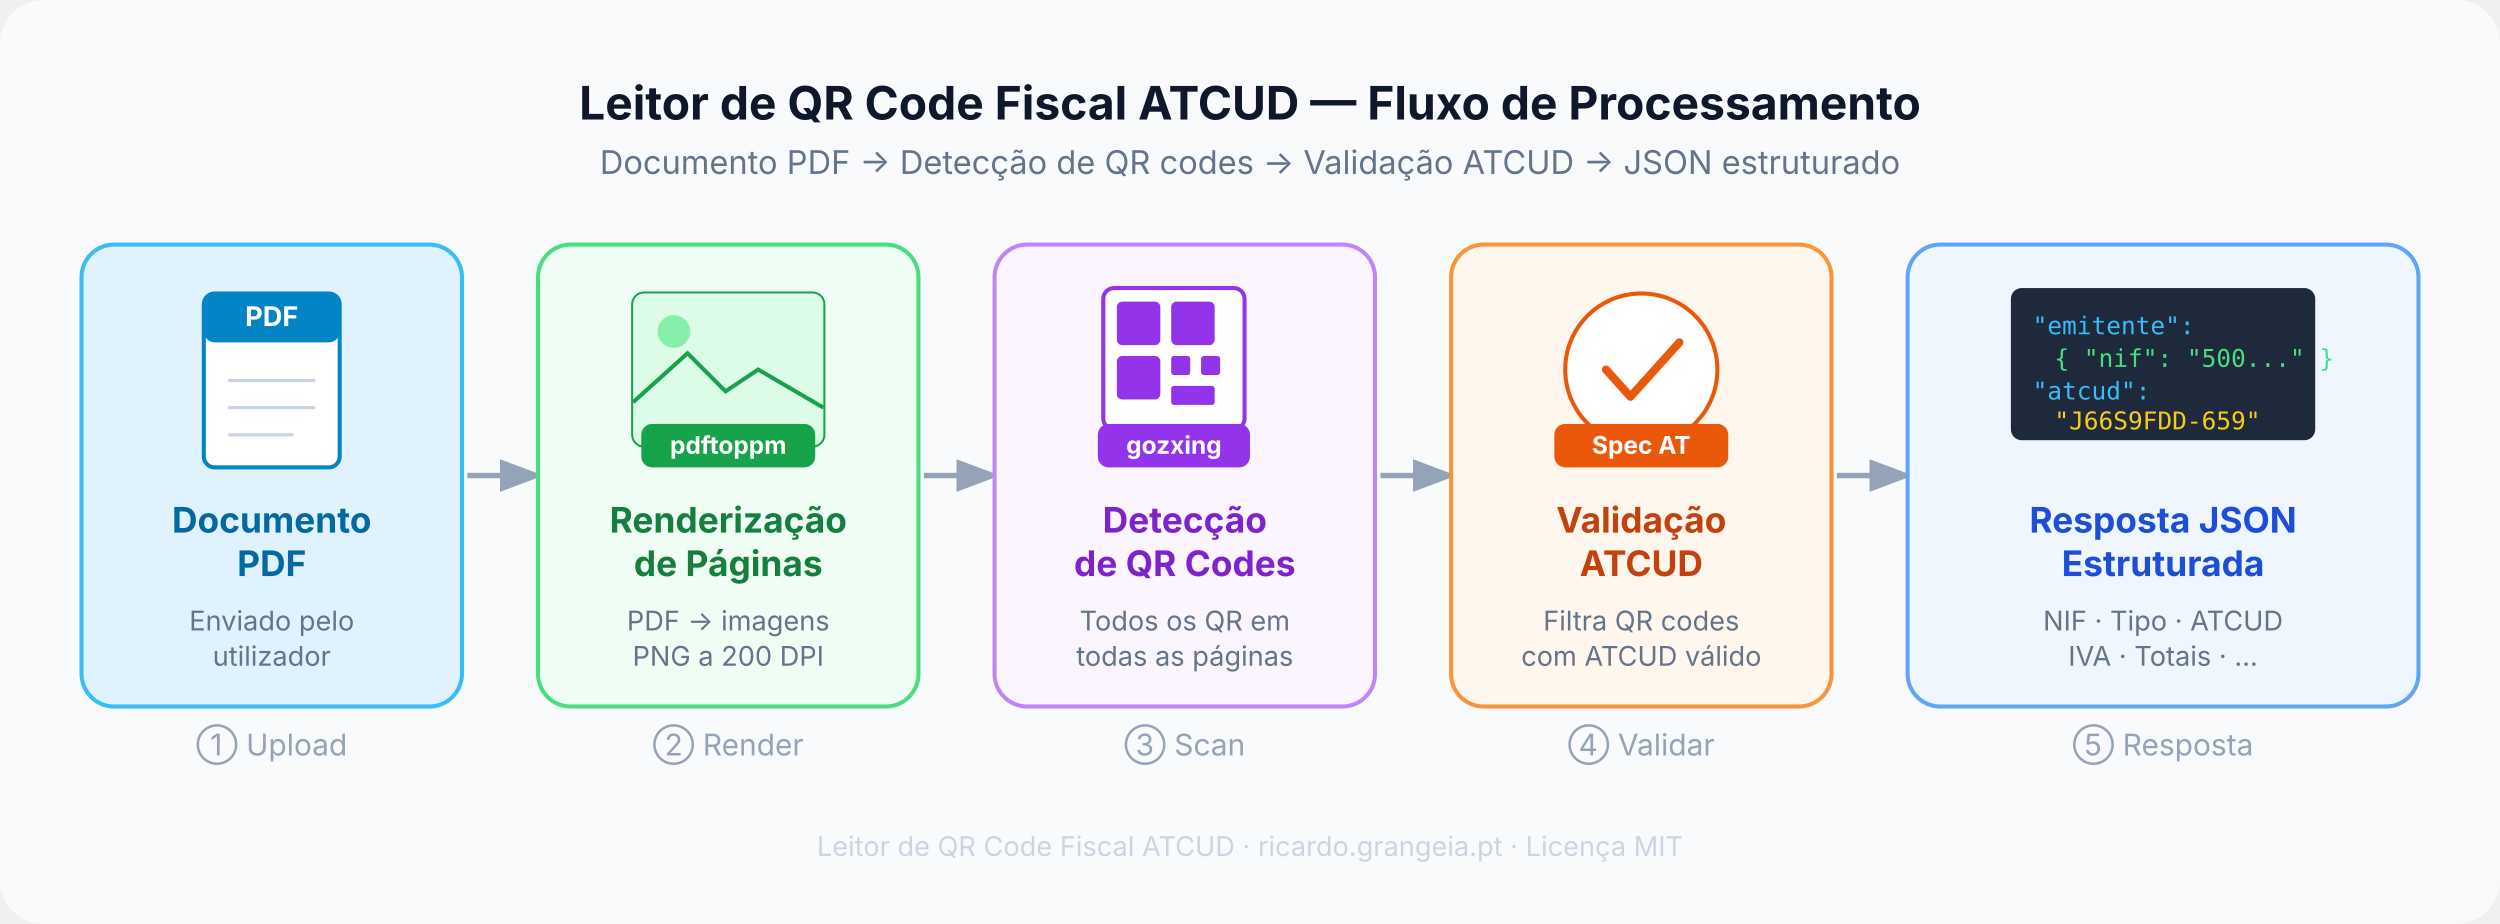
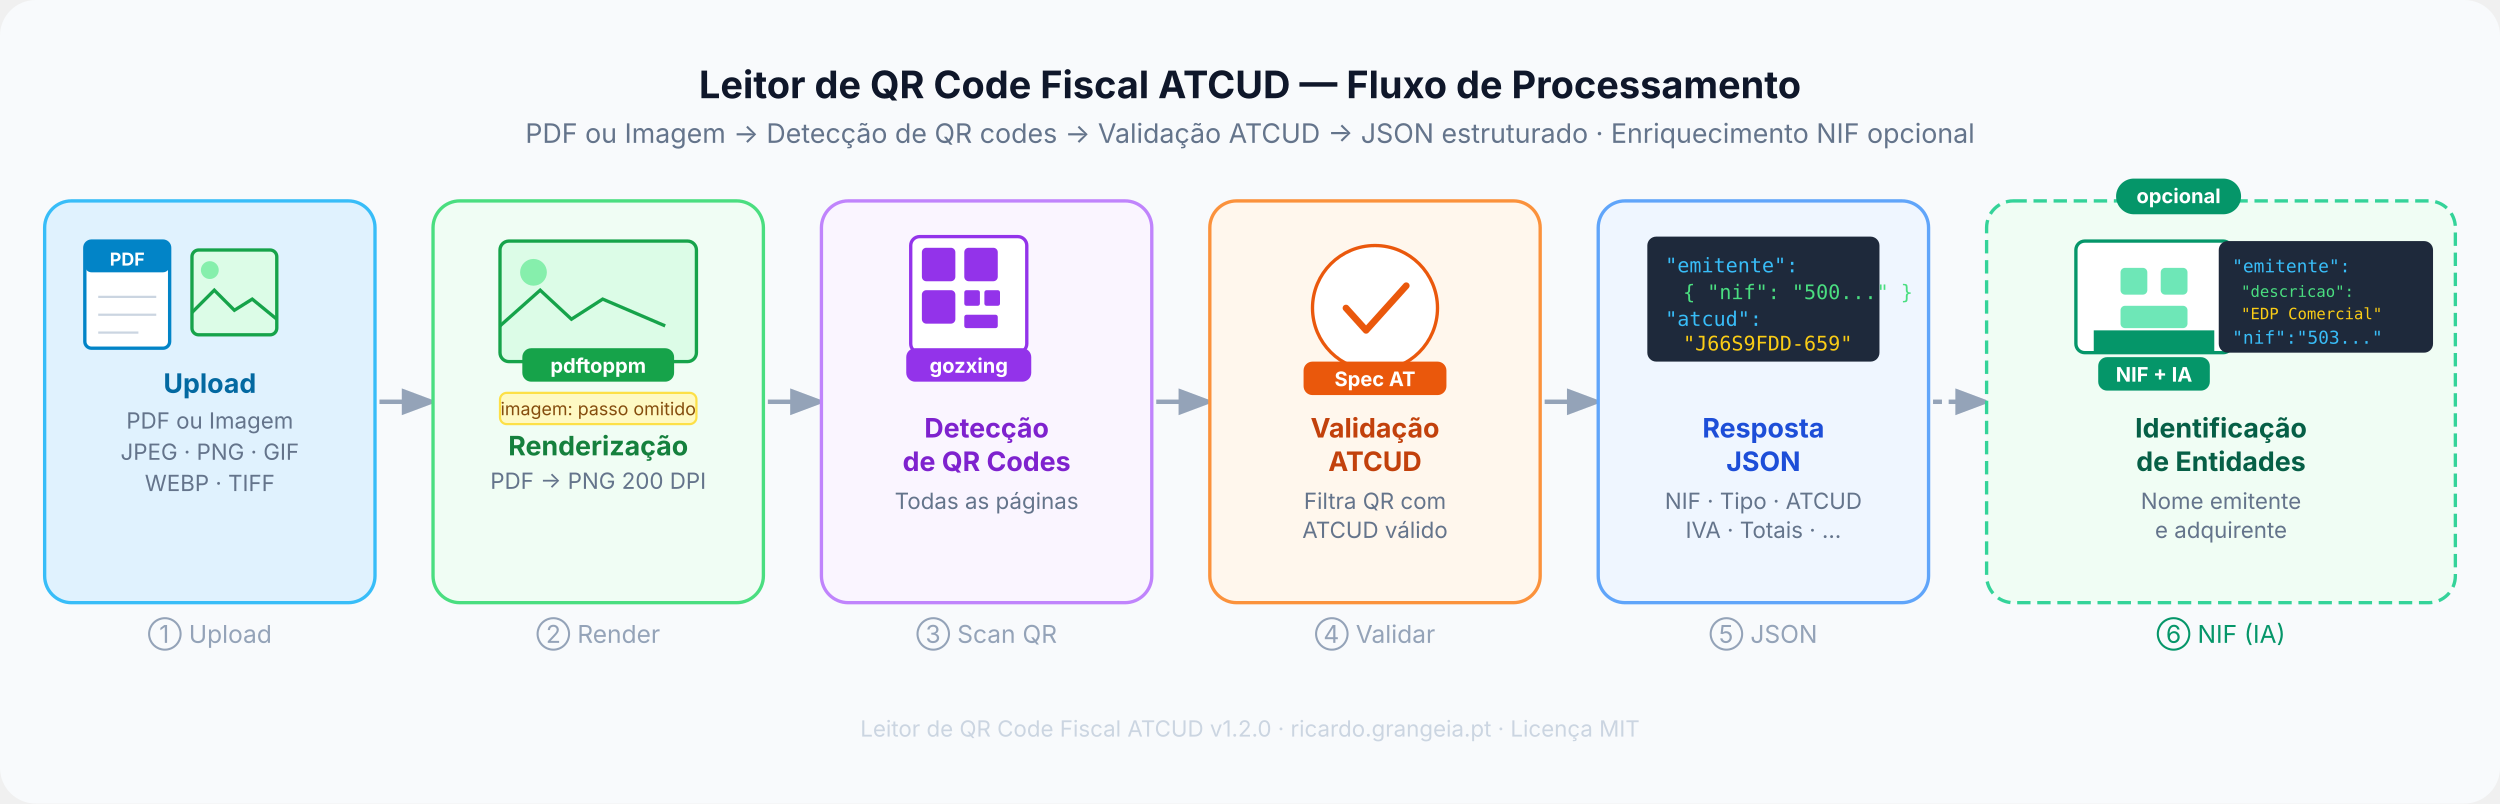
- <svg xmlns="http://www.w3.org/2000/svg" viewBox="0 0 920 340" width="920" height="340" font-family="system-ui, -apple-system, sans-serif">
-   <rect width="920" height="340" rx="16" fill="#f8fafc" />
-   <text x="460" y="44" text-anchor="middle" font-size="17" font-weight="700" fill="#0f172a">
+ <svg xmlns="http://www.w3.org/2000/svg" viewBox="0 0 1120 360" width="1120" height="360" font-family="system-ui, -apple-system, sans-serif">
+   <rect width="1120" height="360" rx="16" fill="#f8fafc" />
+   <text x="560" y="44" text-anchor="middle" font-size="17" font-weight="700" fill="#0f172a">
    Leitor de QR Code Fiscal ATCUD — Fluxo de Processamento
  </text>
-   <text x="460" y="64" text-anchor="middle" font-size="12" fill="#64748b">
-     Documento PDF → Detecção de QR codes → Validação ATCUD → JSON estruturado
+   <text x="560" y="64" text-anchor="middle" font-size="12" fill="#64748b">
+     PDF ou Imagem → Detecção de QR codes → Validação ATCUD → JSON estruturado · Enriquecimento NIF opcional
  </text>
-   <rect x="30" y="90" width="140" height="170" rx="12" fill="#e0f2fe" stroke="#38bdf8" stroke-width="1.5" />
-   <rect x="75" y="108" width="50" height="64" rx="4" fill="#fff" stroke="#0284c7" stroke-width="1.5" />
-   <rect x="75" y="108" width="50" height="18" rx="4" fill="#0284c7" />
-   <text x="100" y="120" text-anchor="middle" font-size="10" font-weight="700" fill="#fff">PDF</text>
-   <line x1="84" y1="140" x2="116" y2="140" stroke="#cbd5e1" stroke-width="1.2" />
-   <line x1="84" y1="150" x2="116" y2="150" stroke="#cbd5e1" stroke-width="1.2" />
-   <line x1="84" y1="160" x2="108" y2="160" stroke="#cbd5e1" stroke-width="1.2" />
-   <text x="100" y="196" text-anchor="middle" font-size="13" font-weight="700" fill="#0369a1">Documento</text>
-   <text x="100" y="212" text-anchor="middle" font-size="13" font-weight="700" fill="#0369a1">PDF</text>
-   <text x="100" y="232" text-anchor="middle" font-size="10" fill="#64748b">Enviado pelo</text>
-   <text x="100" y="245" text-anchor="middle" font-size="10" fill="#64748b">utilizador</text>
-   <path d="M172 175 L196 175" stroke="#94a3b8" stroke-width="2" marker-end="url(#seta)" />
-   <rect x="198" y="90" width="140" height="170" rx="12" fill="#f0fdf4" stroke="#4ade80" stroke-width="1.5" />
-   <rect x="233" y="108" width="70" height="56" rx="4" fill="#fff" stroke="#16a34a" stroke-width="1.5" />
-   <rect x="233" y="108" width="70" height="56" rx="4" fill="#dcfce7" />
-   <circle cx="248" cy="122" r="6" fill="#86efac" />
-   <path d="M233 148 l20-18 14 14 12-8 24 14" fill="none" stroke="#16a34a" stroke-width="1.5" />
-   <rect x="236" y="156" width="64" height="16" rx="4" fill="#16a34a" />
+   <rect x="20" y="90" width="148" height="180" rx="12" fill="#e0f2fe" stroke="#38bdf8" stroke-width="1.5" />
+   <rect x="38" y="108" width="38" height="48" rx="3" fill="#fff" stroke="#0284c7" stroke-width="1.5" />
+   <rect x="38" y="108" width="38" height="14" rx="3" fill="#0284c7" />
+   <text x="57" y="119" text-anchor="middle" font-size="8" font-weight="700" fill="#fff">PDF</text>
+   <line x1="44" y1="133" x2="70" y2="133" stroke="#cbd5e1" stroke-width="1" />
+   <line x1="44" y1="141" x2="70" y2="141" stroke="#cbd5e1" stroke-width="1" />
+   <line x1="44" y1="149" x2="62" y2="149" stroke="#cbd5e1" stroke-width="1" />
+   <rect x="86" y="112" width="38" height="38" rx="3" fill="#dcfce7" stroke="#16a34a" stroke-width="1.5" />
+   <circle cx="94" cy="121" r="4" fill="#86efac" />
+   <path d="M86 140 l10-10 9 9 8-5 11 9" fill="none" stroke="#16a34a" stroke-width="1.5" />
+   <text x="94" y="176" text-anchor="middle" font-size="12" font-weight="700" fill="#0369a1">Upload</text>
+   <text x="94" y="192" text-anchor="middle" font-size="10" fill="#64748b">PDF ou Imagem</text>
+   <text x="94" y="206" text-anchor="middle" font-size="10" fill="#64748b">JPEG · PNG · GIF</text>
+   <text x="94" y="220" text-anchor="middle" font-size="10" fill="#64748b">WEBP · TIFF</text>
+   <path d="M170 180 L192 180" stroke="#94a3b8" stroke-width="2" marker-end="url(#seta)" />
+   <rect x="194" y="90" width="148" height="180" rx="12" fill="#f0fdf4" stroke="#4ade80" stroke-width="1.5" />
+   <rect x="224" y="108" width="88" height="54" rx="4" fill="#dcfce7" stroke="#16a34a" stroke-width="1.5" />
+   <circle cx="239" cy="122" r="6" fill="#86efac" />
+   <path d="M224 146 l18-16 14 13 14-9 28 12" fill="none" stroke="#16a34a" stroke-width="1.5" />
+   <rect x="234" y="156" width="68" height="15" rx="4" fill="#16a34a" />
  <text x="268" y="167" text-anchor="middle" font-size="9" font-weight="700" fill="#fff">pdftoppm</text>
-   <text x="268" y="196" text-anchor="middle" font-size="13" font-weight="700" fill="#15803d">Renderização</text>
-   <text x="268" y="212" text-anchor="middle" font-size="13" font-weight="700" fill="#15803d">de Páginas</text>
-   <text x="268" y="232" text-anchor="middle" font-size="10" fill="#64748b">PDF → imagens</text>
-   <text x="268" y="245" text-anchor="middle" font-size="10" fill="#64748b">PNG a 200 DPI</text>
-   <path d="M340 175 L364 175" stroke="#94a3b8" stroke-width="2" marker-end="url(#seta)" />
-   <rect x="366" y="90" width="140" height="170" rx="12" fill="#faf5ff" stroke="#c084fc" stroke-width="1.5" />
-   <rect x="406" y="106" width="52" height="52" rx="4" fill="#fff" stroke="#9333ea" stroke-width="1.5" />
-   <rect x="411" y="111" width="16" height="16" rx="2" fill="#9333ea" />
-   <rect x="431" y="111" width="16" height="16" rx="2" fill="#9333ea" />
-   <rect x="411" y="131" width="16" height="16" rx="2" fill="#9333ea" />
-   <rect x="431" y="131" width="7" height="7" rx="1" fill="#9333ea" />
-   <rect x="442" y="131" width="7" height="7" rx="1" fill="#9333ea" />
-   <rect x="431" y="142" width="16" height="7" rx="1" fill="#9333ea" />
-   <rect x="404" y="156" width="56" height="16" rx="4" fill="#9333ea" />
-   <text x="432" y="167" text-anchor="middle" font-size="9" font-weight="700" fill="#fff">gozxing</text>
-   <text x="436" y="196" text-anchor="middle" font-size="13" font-weight="700" fill="#7e22ce">Detecção</text>
-   <text x="436" y="212" text-anchor="middle" font-size="13" font-weight="700" fill="#7e22ce">de QR Codes</text>
-   <text x="436" y="232" text-anchor="middle" font-size="10" fill="#64748b">Todos os QR em</text>
-   <text x="436" y="245" text-anchor="middle" font-size="10" fill="#64748b">todas as páginas</text>
-   <path d="M508 175 L532 175" stroke="#94a3b8" stroke-width="2" marker-end="url(#seta)" />
-   <rect x="534" y="90" width="140" height="170" rx="12" fill="#fff7ed" stroke="#fb923c" stroke-width="1.5" />
-   <circle cx="604" cy="136" r="28" fill="#fff" stroke="#ea580c" stroke-width="1.5" />
-   <path d="M591 136 l9 10 18-20" fill="none" stroke="#ea580c" stroke-width="3" stroke-linecap="round" stroke-linejoin="round" />
-   <rect x="572" y="156" width="64" height="16" rx="4" fill="#ea580c" />
-   <text x="604" y="167" text-anchor="middle" font-size="9" font-weight="700" fill="#fff">Spec AT</text>
-   <text x="604" y="196" text-anchor="middle" font-size="13" font-weight="700" fill="#c2410c">Validação</text>
-   <text x="604" y="212" text-anchor="middle" font-size="13" font-weight="700" fill="#c2410c">ATCUD</text>
-   <text x="604" y="232" text-anchor="middle" font-size="10" fill="#64748b">Filtra QR codes</text>
-   <text x="604" y="245" text-anchor="middle" font-size="10" fill="#64748b">com ATCUD válido</text>
-   <path d="M676 175 L700 175" stroke="#94a3b8" stroke-width="2" marker-end="url(#seta)" />
-   <rect x="702" y="90" width="188" height="170" rx="12" fill="#eff6ff" stroke="#60a5fa" stroke-width="1.5" />
-   <rect x="740" y="106" width="112" height="56" rx="4" fill="#1e293b" />
-   <text x="748" y="123" font-size="9" font-family="monospace" fill="#38bdf8">"emitente":</text>
-   <text x="756" y="135" font-size="9" font-family="monospace" fill="#4ade80">{ "nif": "500..." }</text>
-   <text x="748" y="147" font-size="9" font-family="monospace" fill="#38bdf8">"atcud":</text>
-   <text x="756" y="158" font-size="9" font-family="monospace" fill="#facc15">"J66S9FDD-659"</text>
-   <text x="796" y="196" text-anchor="middle" font-size="13" font-weight="700" fill="#1d4ed8">Resposta JSON</text>
-   <text x="796" y="212" text-anchor="middle" font-size="13" font-weight="700" fill="#1d4ed8">Estruturada</text>
-   <text x="796" y="232" text-anchor="middle" font-size="10" fill="#64748b">NIF · Tipo · ATCUD</text>
-   <text x="796" y="245" text-anchor="middle" font-size="10" fill="#64748b">IVA · Totais · ...</text>
-   <text x="100" y="278" text-anchor="middle" font-size="11" fill="#94a3b8">① Upload</text>
-   <text x="268" y="278" text-anchor="middle" font-size="11" fill="#94a3b8">② Render</text>
-   <text x="436" y="278" text-anchor="middle" font-size="11" fill="#94a3b8">③ Scan</text>
-   <text x="604" y="278" text-anchor="middle" font-size="11" fill="#94a3b8">④ Validar</text>
-   <text x="796" y="278" text-anchor="middle" font-size="11" fill="#94a3b8">⑤ Resposta</text>
-   <text x="460" y="315" text-anchor="middle" font-size="10" fill="#cbd5e1">
-     Leitor de QR Code Fiscal ATCUD · ricardo.grangeia.pt · Licença MIT
+   <rect x="224" y="176" width="88" height="14" rx="3" fill="#fef9c3" stroke="#fde047" stroke-width="1" />
+   <text x="268" y="186" text-anchor="middle" font-size="8" fill="#854d0e">imagem: passo omitido</text>
+   <text x="268" y="204" text-anchor="middle" font-size="12" font-weight="700" fill="#15803d">Renderização</text>
+   <text x="268" y="219" text-anchor="middle" font-size="10" fill="#64748b">PDF → PNG 200 DPI</text>
+   <path d="M344 180 L366 180" stroke="#94a3b8" stroke-width="2" marker-end="url(#seta)" />
+   <rect x="368" y="90" width="148" height="180" rx="12" fill="#faf5ff" stroke="#c084fc" stroke-width="1.5" />
+   <rect x="408" y="106" width="52" height="52" rx="4" fill="#fff" stroke="#9333ea" stroke-width="1.5" />
+   <rect x="413" y="111" width="15" height="15" rx="2" fill="#9333ea" />
+   <rect x="432" y="111" width="15" height="15" rx="2" fill="#9333ea" />
+   <rect x="413" y="130" width="15" height="15" rx="2" fill="#9333ea" />
+   <rect x="432" y="130" width="7" height="7" rx="1" fill="#9333ea" />
+   <rect x="441" y="130" width="7" height="7" rx="1" fill="#9333ea" />
+   <rect x="432" y="141" width="15" height="6" rx="1" fill="#9333ea" />
+   <rect x="406" y="156" width="56" height="15" rx="4" fill="#9333ea" />
+   <text x="434" y="167" text-anchor="middle" font-size="9" font-weight="700" fill="#fff">gozxing</text>
+   <text x="442" y="196" text-anchor="middle" font-size="12" font-weight="700" fill="#7e22ce">Detecção</text>
+   <text x="442" y="211" text-anchor="middle" font-size="12" font-weight="700" fill="#7e22ce">de QR Codes</text>
+   <text x="442" y="228" text-anchor="middle" font-size="10" fill="#64748b">Todas as páginas</text>
+   <path d="M518 180 L540 180" stroke="#94a3b8" stroke-width="2" marker-end="url(#seta)" />
+   <rect x="542" y="90" width="148" height="180" rx="12" fill="#fff7ed" stroke="#fb923c" stroke-width="1.5" />
+   <circle cx="616" cy="138" r="28" fill="#fff" stroke="#ea580c" stroke-width="1.5" />
+   <path d="M603 138 l9 10 18-20" fill="none" stroke="#ea580c" stroke-width="3" stroke-linecap="round" stroke-linejoin="round" />
+   <rect x="584" y="162" width="64" height="15" rx="4" fill="#ea580c" />
+   <text x="616" y="173" text-anchor="middle" font-size="9" font-weight="700" fill="#fff">Spec AT</text>
+   <text x="616" y="196" text-anchor="middle" font-size="12" font-weight="700" fill="#c2410c">Validação</text>
+   <text x="616" y="211" text-anchor="middle" font-size="12" font-weight="700" fill="#c2410c">ATCUD</text>
+   <text x="616" y="228" text-anchor="middle" font-size="10" fill="#64748b">Filtra QR com</text>
+   <text x="616" y="241" text-anchor="middle" font-size="10" fill="#64748b">ATCUD válido</text>
+   <path d="M692 180 L714 180" stroke="#94a3b8" stroke-width="2" marker-end="url(#seta)" />
+   <rect x="716" y="90" width="148" height="180" rx="12" fill="#eff6ff" stroke="#60a5fa" stroke-width="1.5" />
+   <rect x="738" y="106" width="104" height="56" rx="4" fill="#1e293b" />
+   <text x="746" y="122" font-size="9" font-family="monospace" fill="#38bdf8">"emitente":</text>
+   <text x="754" y="134" font-size="9" font-family="monospace" fill="#4ade80">{ "nif": "500..." }</text>
+   <text x="746" y="146" font-size="9" font-family="monospace" fill="#38bdf8">"atcud":</text>
+   <text x="754" y="157" font-size="9" font-family="monospace" fill="#facc15">"J66S9FDD-659"</text>
+   <text x="790" y="196" text-anchor="middle" font-size="12" font-weight="700" fill="#1d4ed8">Resposta</text>
+   <text x="790" y="211" text-anchor="middle" font-size="12" font-weight="700" fill="#1d4ed8">JSON</text>
+   <text x="790" y="228" text-anchor="middle" font-size="10" fill="#64748b">NIF · Tipo · ATCUD</text>
+   <text x="790" y="241" text-anchor="middle" font-size="10" fill="#64748b">IVA · Totais · ...</text>
+   <path d="M866 180 L888 180" stroke="#94a3b8" stroke-width="2" stroke-dasharray="4,3" marker-end="url(#seta)" />
+   <rect x="890" y="90" width="210" height="180" rx="12" fill="#f0fdf4" stroke="#34d399" stroke-width="1.5" stroke-dasharray="6,3" />
+   <rect x="948" y="80" width="56" height="16" rx="8" fill="#059669" />
+   <text x="976" y="91" text-anchor="middle" font-size="9" font-weight="700" fill="#fff">opcional</text>
+   <rect x="930" y="108" width="70" height="50" rx="4" fill="#fff" stroke="#059669" stroke-width="1.5" />
+   <rect x="950" y="120" width="12" height="12" rx="2" fill="#6ee7b7" />
+   <rect x="968" y="120" width="12" height="12" rx="2" fill="#6ee7b7" />
+   <rect x="950" y="137" width="30" height="10" rx="2" fill="#6ee7b7" />
+   <rect x="938" y="148" width="54" height="10" rx="0" fill="#059669" />
+   <rect x="940" y="160" width="50" height="15" rx="4" fill="#059669" />
+   <text x="965" y="171" text-anchor="middle" font-size="9" font-weight="700" fill="#fff">NIF + IA</text>
+   <rect x="994" y="108" width="96" height="50" rx="4" fill="#1e293b" />
+   <text x="1000" y="122" font-size="8" font-family="monospace" fill="#38bdf8">"emitente":</text>
+   <text x="1004" y="133" font-size="7" font-family="monospace" fill="#4ade80">"descricao":</text>
+   <text x="1004" y="143" font-size="7" font-family="monospace" fill="#facc15">"EDP Comercial"</text>
+   <text x="1000" y="154" font-size="8" font-family="monospace" fill="#38bdf8">"nif":"503..."</text>
+   <text x="995" y="196" text-anchor="middle" font-size="12" font-weight="700" fill="#065f46">Identificação</text>
+   <text x="995" y="211" text-anchor="middle" font-size="12" font-weight="700" fill="#065f46">de Entidades</text>
+   <text x="995" y="228" text-anchor="middle" font-size="10" fill="#64748b">Nome emitente</text>
+   <text x="995" y="241" text-anchor="middle" font-size="10" fill="#64748b">e adquirente</text>
+   <text x="94" y="288" text-anchor="middle" font-size="11" fill="#94a3b8">① Upload</text>
+   <text x="268" y="288" text-anchor="middle" font-size="11" fill="#94a3b8">② Render</text>
+   <text x="442" y="288" text-anchor="middle" font-size="11" fill="#94a3b8">③ Scan QR</text>
+   <text x="616" y="288" text-anchor="middle" font-size="11" fill="#94a3b8">④ Validar</text>
+   <text x="790" y="288" text-anchor="middle" font-size="11" fill="#94a3b8">⑤ JSON</text>
+   <text x="995" y="288" text-anchor="middle" font-size="11" fill="#059669">⑥ NIF (IA)</text>
+   <text x="560" y="330" text-anchor="middle" font-size="10" fill="#cbd5e1">
+     Leitor de QR Code Fiscal ATCUD v1.2.0 · ricardo.grangeia.pt · Licença MIT
  </text>
  <defs>
    <marker id="seta" markerWidth="8" markerHeight="8" refX="6" refY="3" orient="auto">
      <path d="M0,0 L0,6 L8,3 z" fill="#94a3b8" />
    </marker>
  </defs>
</svg>
